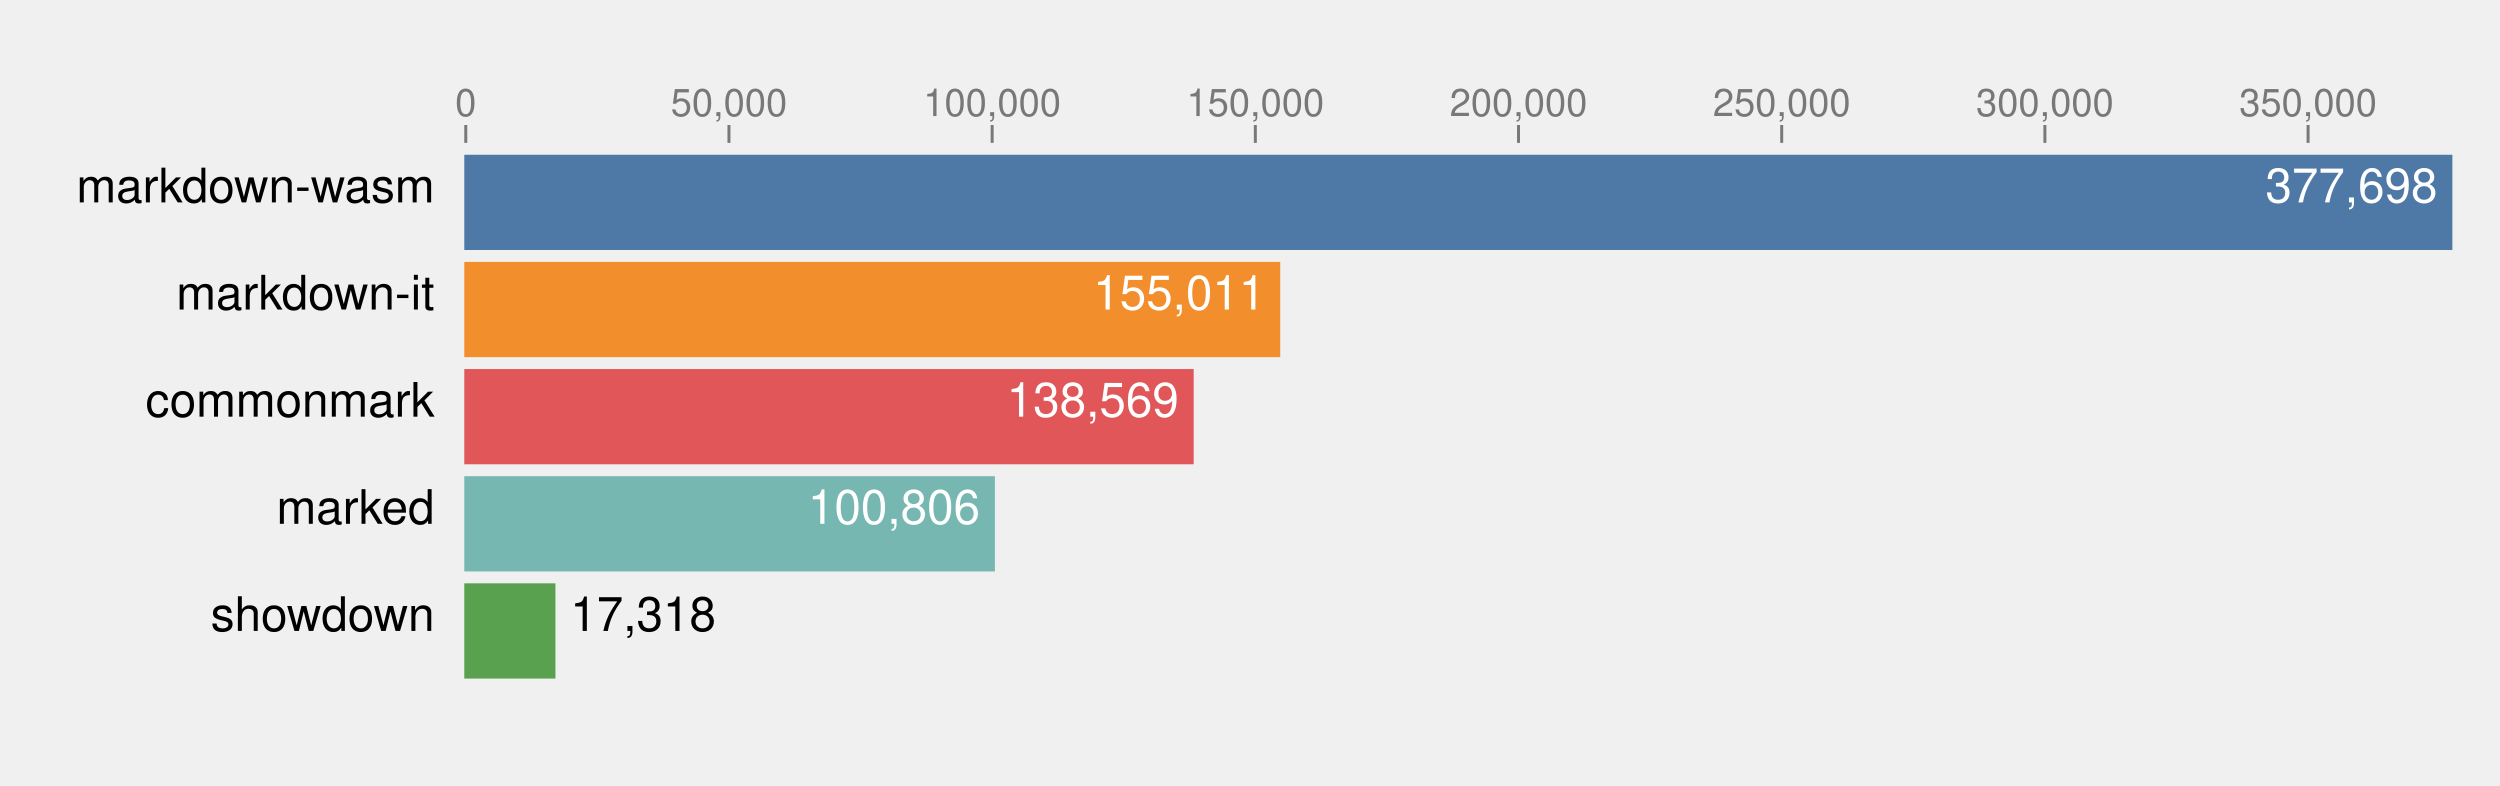
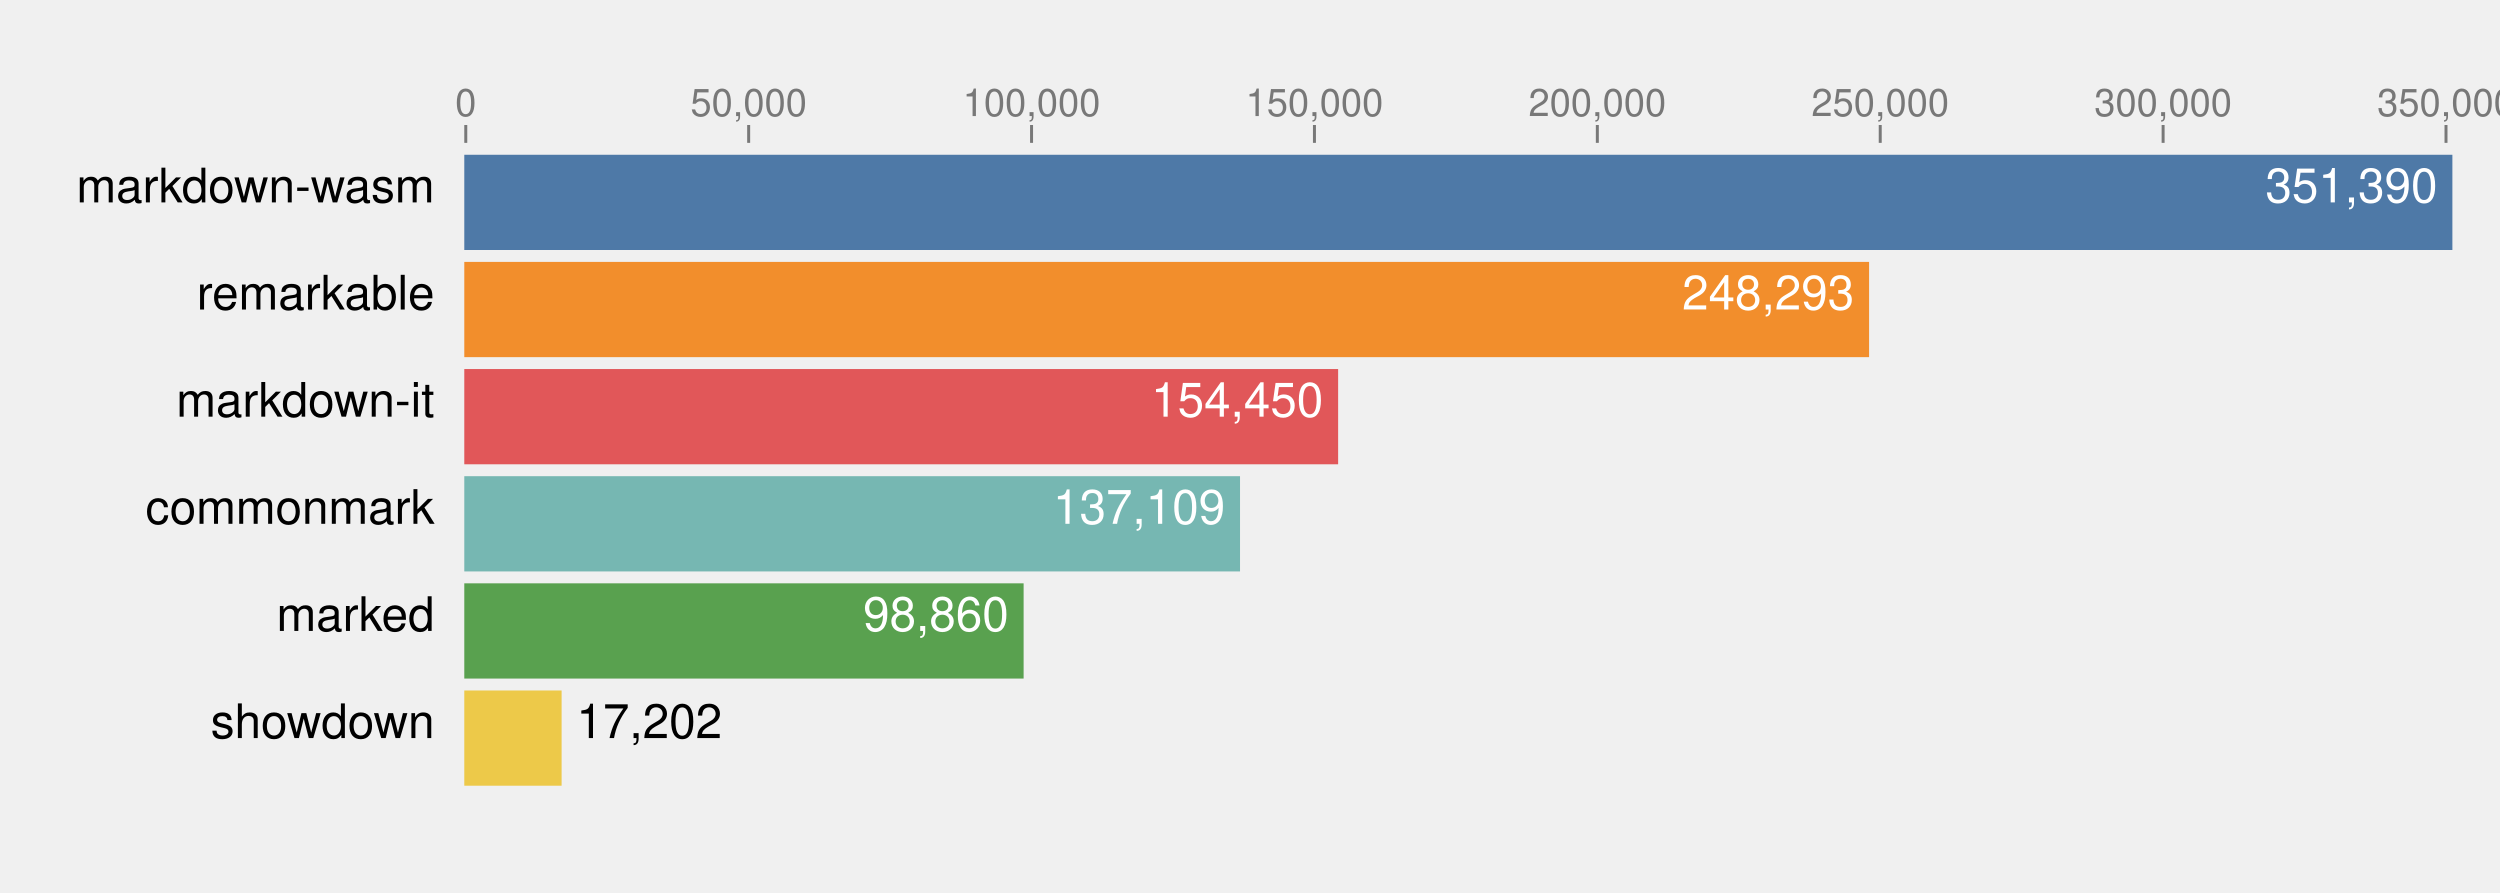
- <svg xmlns="http://www.w3.org/2000/svg" width="840" height="264" font-family="-apple-system,BlinkMacSystemFont,&quot;Segoe UI&quot;,Helvetica,Arial,sans-serif" font-size="16">
+ <svg xmlns="http://www.w3.org/2000/svg" width="840" height="300" font-family="-apple-system,BlinkMacSystemFont,&quot;Segoe UI&quot;,Helvetica,Arial,sans-serif" font-size="16">
  <g text-anchor="end" font-weight="500">
    <text alignment-baseline="central" x="156" y="68" dx="-10">markdown-wasm</text>
-     <text alignment-baseline="central" x="156" y="104" dx="-10">markdown-it</text>
-     <text alignment-baseline="central" x="156" y="140" dx="-10">commonmark</text>
-     <text alignment-baseline="central" x="156" y="176" dx="-10">marked</text>
-     <text alignment-baseline="central" x="156" y="212" dx="-10">showdown</text>
+     <text alignment-baseline="central" x="156" y="104" dx="-10">remarkable</text>
+     <text alignment-baseline="central" x="156" y="140" dx="-10">markdown-it</text>
+     <text alignment-baseline="central" x="156" y="176" dx="-10">commonmark</text>
+     <text alignment-baseline="central" x="156" y="212" dx="-10">marked</text>
+     <text alignment-baseline="central" x="156" y="248" dx="-10">showdown</text>
  </g>
  <path fill="#4e79a7" d="M156 52h668v32H156z" />
-   <path fill="#f28e2c" d="M156 88h274.154v32H156z" />
-   <path fill="#e15759" d="M156 124h245.075v32H156z" />
-   <path fill="#76b7b2" d="M156 160h178.286v32H156z" />
-   <path fill="#59a14f" d="M156 196h30.629v32H156z" />
+   <path fill="#f28e2c" d="M156 88h472.01v32H156z" />
+   <path fill="#e15759" d="M156 124h293.613v32H156z" />
+   <path fill="#76b7b2" d="M156 160h260.648v32H156z" />
+   <path fill="#59a14f" d="M156 196h187.934v32H156z" />
+   <path fill="#edc949" d="M156 232h32.701v32H156z" />
  <g fill="#fff" text-anchor="end" font-weight="500">
-     <text x="824" y="68" alignment-baseline="central" dx="-5">377,698</text>
-     <text x="430.154" y="104" alignment-baseline="central" dx="-5">155,011</text>
-     <text x="401.075" y="140" alignment-baseline="central" dx="-5">138,569</text>
-     <text x="334.286" y="176" alignment-baseline="central" dx="-5">100,806</text>
-     <text x="186.629" y="212" alignment-baseline="central" dx="5" fill="#000" text-anchor="start">17,318</text>
+     <text x="824" y="68" alignment-baseline="central" dx="-5">351,390</text>
+     <text x="628.01" y="104" alignment-baseline="central" dx="-5">248,293</text>
+     <text x="449.613" y="140" alignment-baseline="central" dx="-5">154,450</text>
+     <text x="416.648" y="176" alignment-baseline="central" dx="-5">137,109</text>
+     <text x="343.934" y="212" alignment-baseline="central" dx="-5">98,860</text>
+     <text x="188.701" y="248" alignment-baseline="central" dx="5" fill="#000" text-anchor="start">17,202</text>
  </g>
  <g fill="none" font-size="12.8" text-anchor="middle" opacity=".5">
    <g class="tick">
      <path stroke="currentColor" d="M156.5 48v-6" />
      <text fill="currentColor" y="-9" dy="0em" transform="translate(156.5 48)">0</text>
    </g>
    <g class="tick">
-       <path stroke="currentColor" d="M244.93 48v-6" />
-       <text fill="currentColor" y="-9" dy="0em" transform="translate(244.93 48)">50,000</text>
+       <path stroke="currentColor" d="M251.551 48v-6" />
+       <text fill="currentColor" y="-9" dy="0em" transform="translate(251.551 48)">50,000</text>
    </g>
    <g class="tick">
-       <path stroke="currentColor" d="M333.361 48v-6" />
-       <text fill="currentColor" y="-9" dy="0em" transform="translate(333.361 48)">100,000</text>
+       <path stroke="currentColor" d="M346.602 48v-6" />
+       <text fill="currentColor" y="-9" dy="0em" transform="translate(346.602 48)">100,000</text>
    </g>
    <g class="tick">
-       <path stroke="currentColor" d="M421.792 48v-6" />
-       <text fill="currentColor" y="-9" dy="0em" transform="translate(421.792 48)">150,000</text>
+       <path stroke="currentColor" d="M441.653 48v-6" />
+       <text fill="currentColor" y="-9" dy="0em" transform="translate(441.653 48)">150,000</text>
    </g>
    <g class="tick">
-       <path stroke="currentColor" d="M510.222 48v-6" />
-       <text fill="currentColor" y="-9" dy="0em" transform="translate(510.222 48)">200,000</text>
+       <path stroke="currentColor" d="M536.704 48v-6" />
+       <text fill="currentColor" y="-9" dy="0em" transform="translate(536.704 48)">200,000</text>
    </g>
    <g class="tick">
-       <path stroke="currentColor" d="M598.653 48v-6" />
-       <text fill="currentColor" y="-9" dy="0em" transform="translate(598.653 48)">250,000</text>
+       <path stroke="currentColor" d="M631.755 48v-6" />
+       <text fill="currentColor" y="-9" dy="0em" transform="translate(631.755 48)">250,000</text>
    </g>
    <g class="tick">
-       <path stroke="currentColor" d="M687.083 48v-6" />
-       <text fill="currentColor" y="-9" dy="0em" transform="translate(687.083 48)">300,000</text>
+       <path stroke="currentColor" d="M726.806 48v-6" />
+       <text fill="currentColor" y="-9" dy="0em" transform="translate(726.806 48)">300,000</text>
    </g>
    <g class="tick">
-       <path stroke="currentColor" d="M775.514 48v-6" />
-       <text fill="currentColor" y="-9" dy="0em" transform="translate(775.514 48)">350,000</text>
+       <path stroke="currentColor" d="M821.857 48v-6" />
+       <text fill="currentColor" y="-9" dy="0em" transform="translate(821.857 48)">350,000</text>
    </g>
  </g>
</svg>
